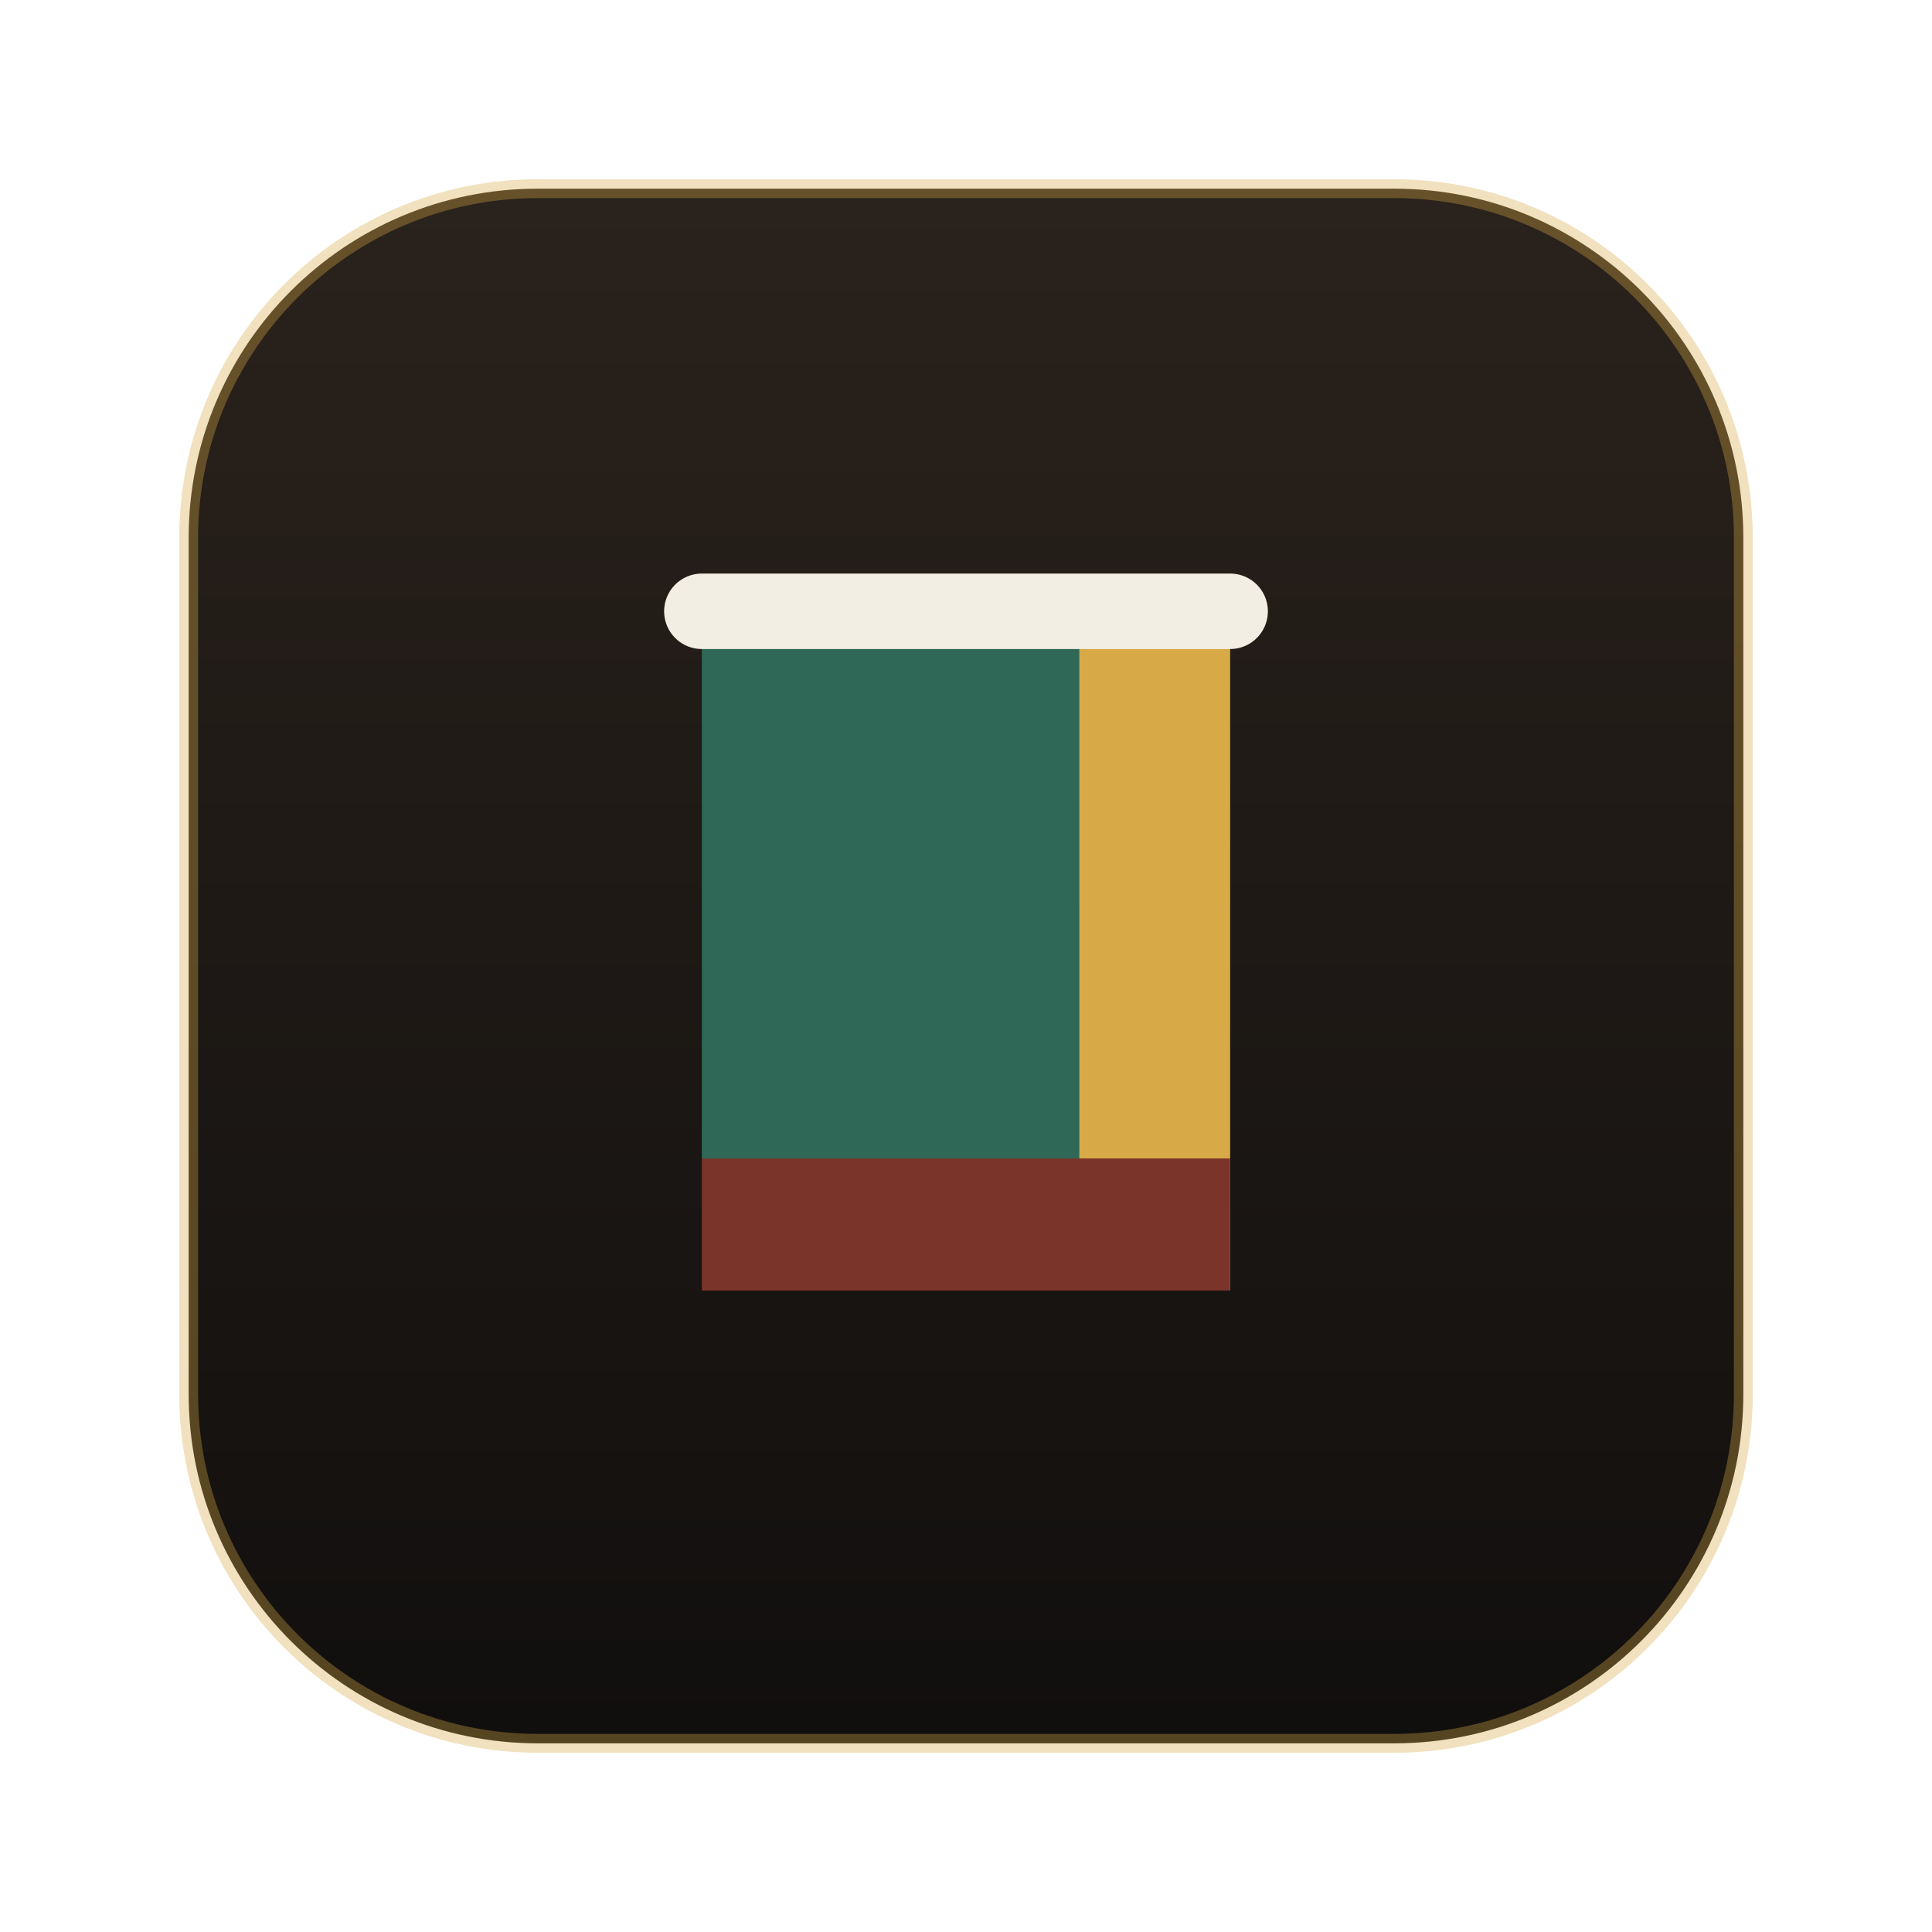
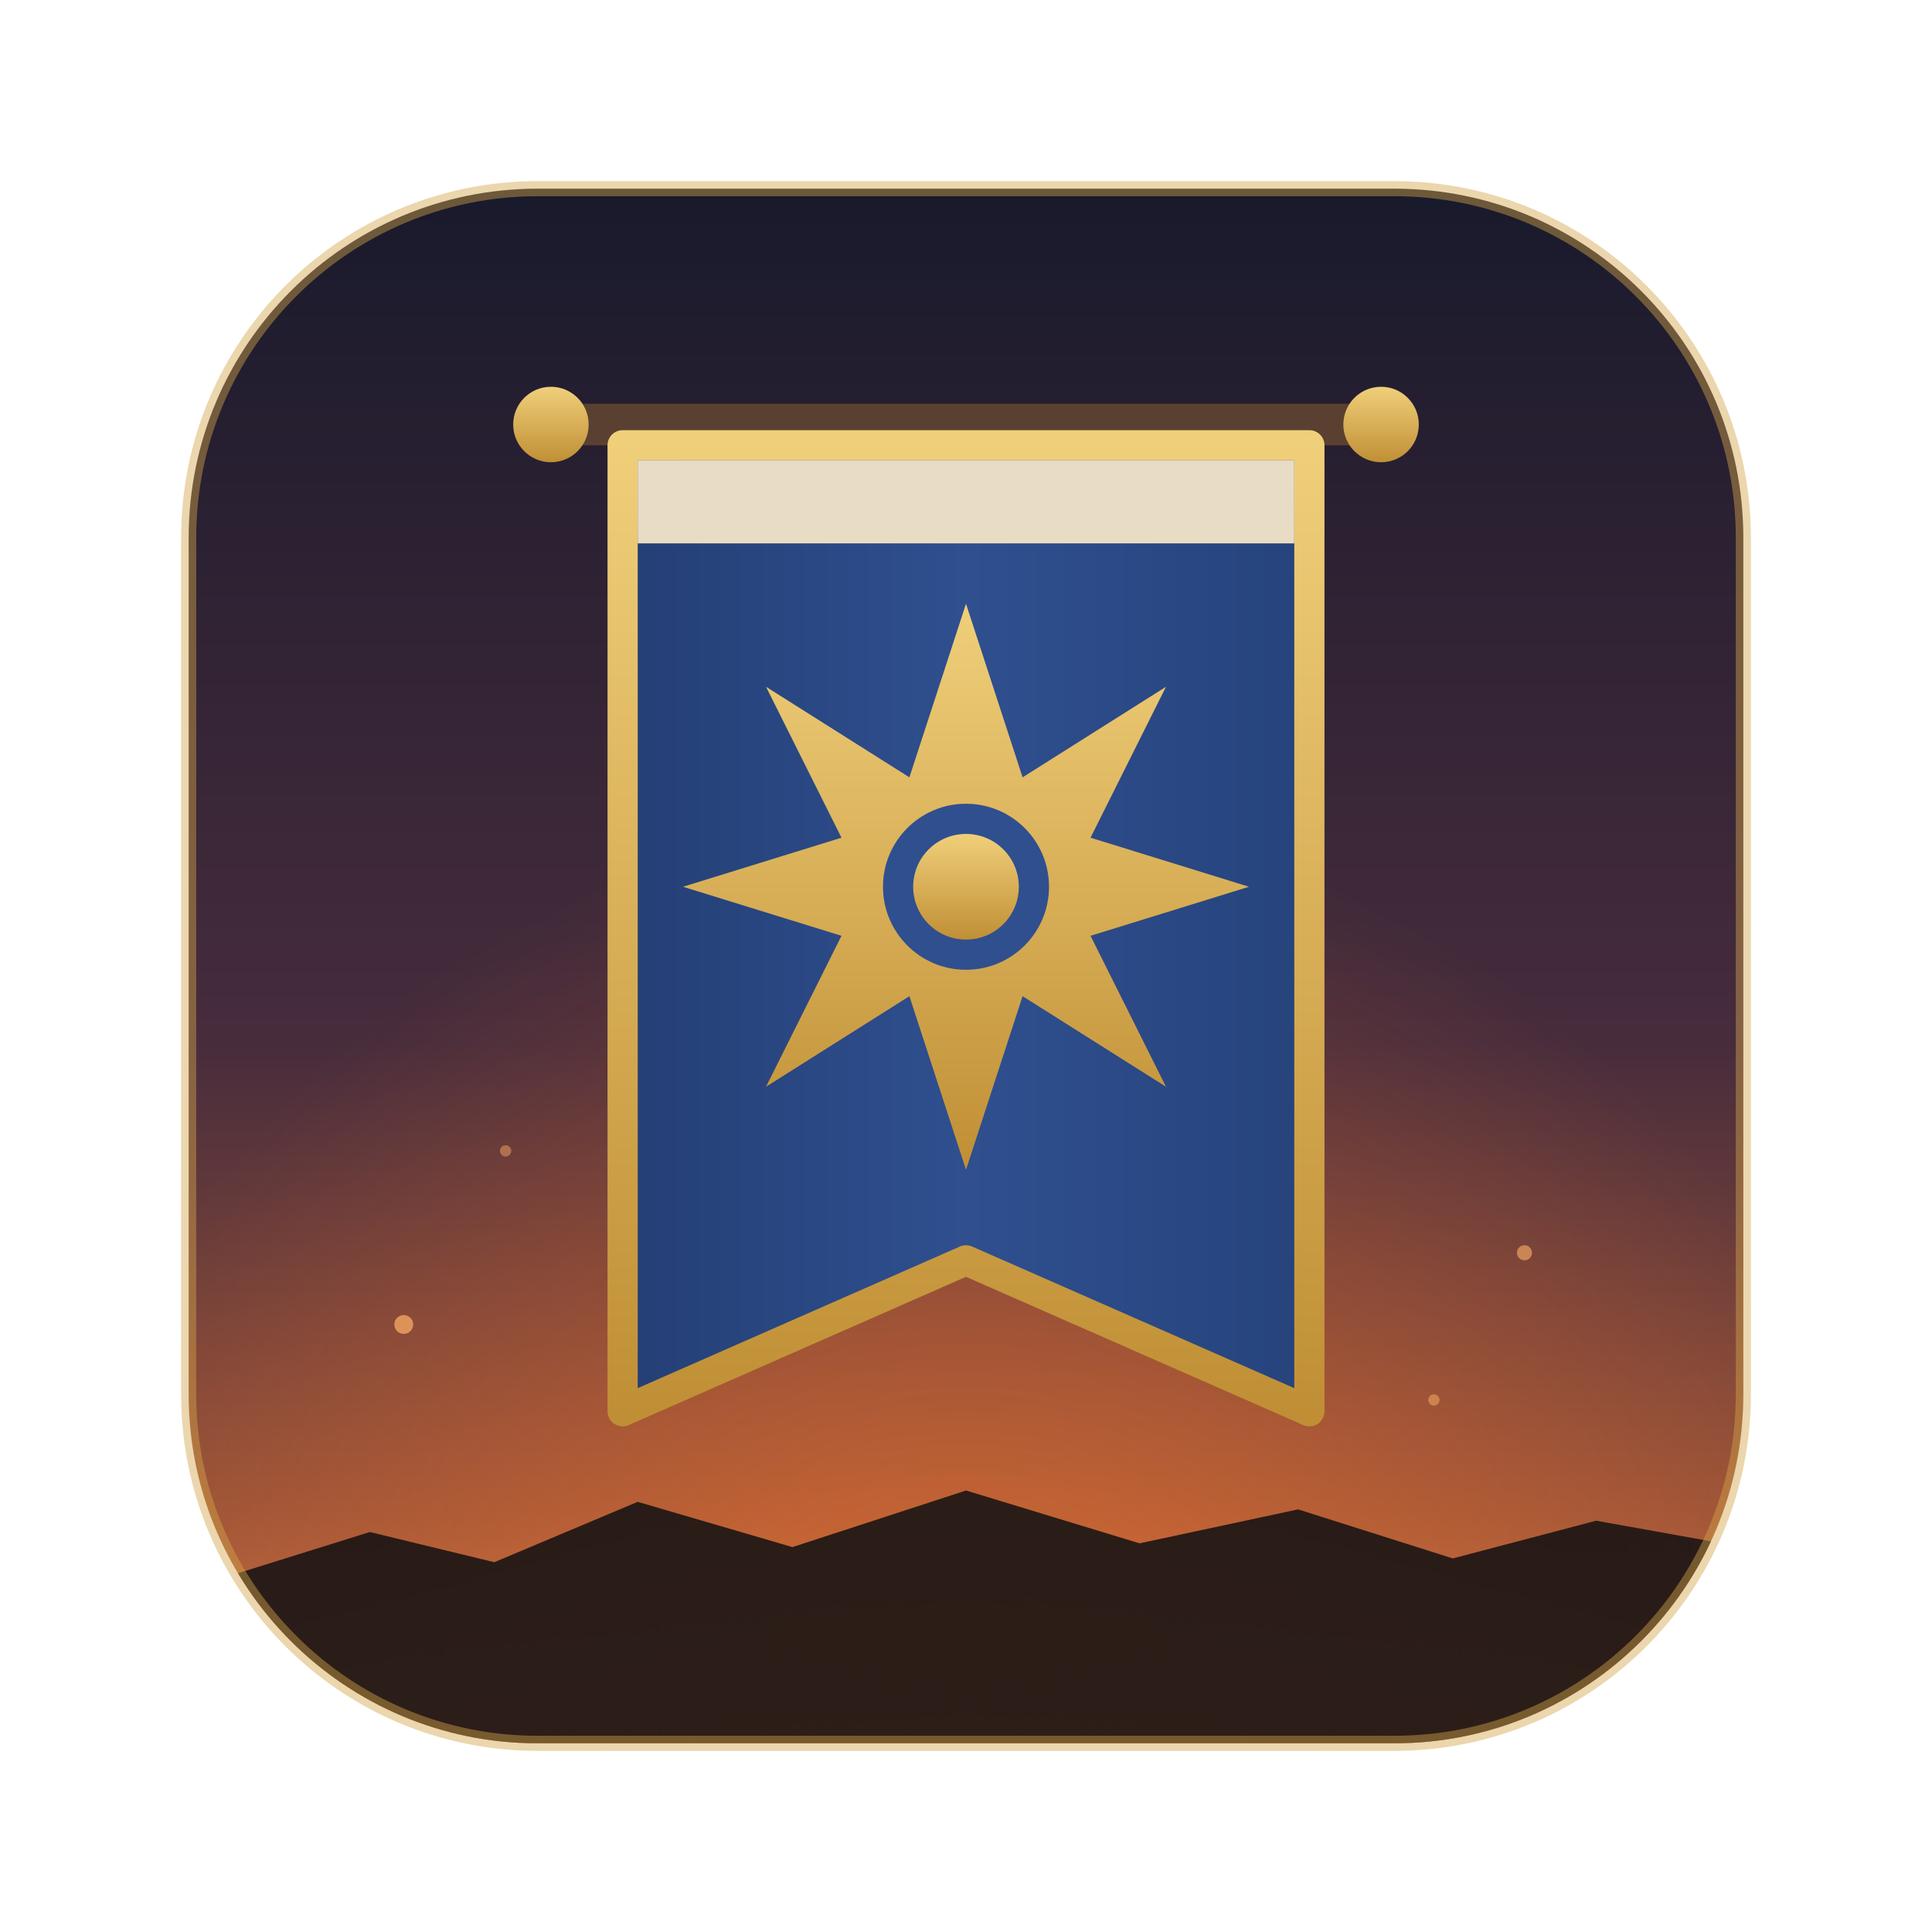
<svg xmlns="http://www.w3.org/2000/svg" viewBox="0 0 1024 1024">
  <defs>
-     <linearGradient id="bg" x1="0" y1="0" x2="0" y2="1">
-       <stop offset="0" stop-color="#2a221c" />
-       <stop offset="1" stop-color="#110f0e" />
+     <linearGradient id="sky" x1="0" y1="0" x2="0" y2="1">
+       <stop offset="0" stop-color="#191a2c" />
+       <stop offset="0.55" stop-color="#472c3c" />
+       <stop offset="0.86" stop-color="#9a5338" />
+       <stop offset="1" stop-color="#c77347" />
    </linearGradient>
+     <radialGradient id="glow" cx="0.5" cy="1.02" r="0.62">
+       <stop offset="0" stop-color="#ff7a2e" stop-opacity="0.55" />
+       <stop offset="1" stop-color="#ff7a2e" stop-opacity="0" />
+     </radialGradient>
+     <linearGradient id="cloth" x1="0" y1="0" x2="1" y2="0">
+       <stop offset="0" stop-color="#243f75" />
+       <stop offset="0.5" stop-color="#2f4f8f" />
+       <stop offset="1" stop-color="#26437c" />
+     </linearGradient>
+     <linearGradient id="gold" x1="0" y1="0" x2="0" y2="1">
+       <stop offset="0" stop-color="#f0cf7a" />
+       <stop offset="1" stop-color="#c08f35" />
+     </linearGradient>
+     <clipPath id="tile">
+       <rect x="100" y="100" width="824" height="824" rx="185" />
+     </clipPath>
  </defs>
-   <rect x="100" y="100" width="824" height="824" rx="185" fill="url(#bg)" />
-   <rect x="100" y="100" width="824" height="824" rx="185" fill="none" stroke="#d8a947" stroke-opacity="0.35" stroke-width="10" />
-   <g transform="translate(192 184) scale(10)">
-     <path d="M18 14h20v29H18z" fill="#2f6856" />
-     <path d="M38 14h8v36l-8-7z" fill="#d8a947" />
-     <path d="M18 43h28v7H18z" fill="#7a3429" />
-     <path d="M18 14h28" stroke="#f3eee4" stroke-width="4" stroke-linecap="round" />
+   <g clip-path="url(#tile)">
+     <rect x="100" y="100" width="824" height="824" fill="url(#sky)" />
+     <rect x="100" y="100" width="824" height="824" fill="url(#glow)" />
+     <path d="M100 842 L196 812 L262 828 L338 796 L420 820 L512 790 L604 818 L688 800 L770 826 L846 806 L924 820 L924 924 L100 924 Z" fill="#1a1414" opacity="0.9" />
+     <g fill="#ffb066">
+       <circle cx="214" cy="702" r="5" opacity="0.7" />
+       <circle cx="808" cy="664" r="4" opacity="0.6" />
+       <circle cx="760" cy="742" r="3" opacity="0.5" />
+       <circle cx="268" cy="610" r="3" opacity="0.45" />
+     </g>
+     <rect x="292" y="214" width="440" height="22" rx="11" fill="#5a4030" />
+     <circle cx="292" cy="225" r="20" fill="url(#gold)" />
+     <circle cx="732" cy="225" r="20" fill="url(#gold)" />
+     <path d="M330 236 H694 V748 L512 668 L330 748 Z" fill="url(#cloth)" />
+     <path d="M330 236 H694 V748 L512 668 L330 748 Z" fill="none" stroke="url(#gold)" stroke-width="16" stroke-linejoin="round" />
+     <rect x="338" y="244" width="348" height="44" fill="#e8dcc4" />
+     <g transform="translate(512 470)">
+       <path fill="url(#gold)" d="M0 -150 L30 -58 L106 -106 L66 -26 L150 0 L66 26 L106 106 L30 58 L0 150 L-30 58 L-106 106 L-66 26 L-150 0 L-66 -26 L-106 -106 L-30 -58 Z" />
+       <circle r="44" fill="#2f4f8f" />
+       <circle r="28" fill="url(#gold)" />
+     </g>
  </g>
+   <rect x="100" y="100" width="824" height="824" rx="185" fill="none" stroke="#d4a64a" stroke-opacity="0.45" stroke-width="8" />
</svg>
